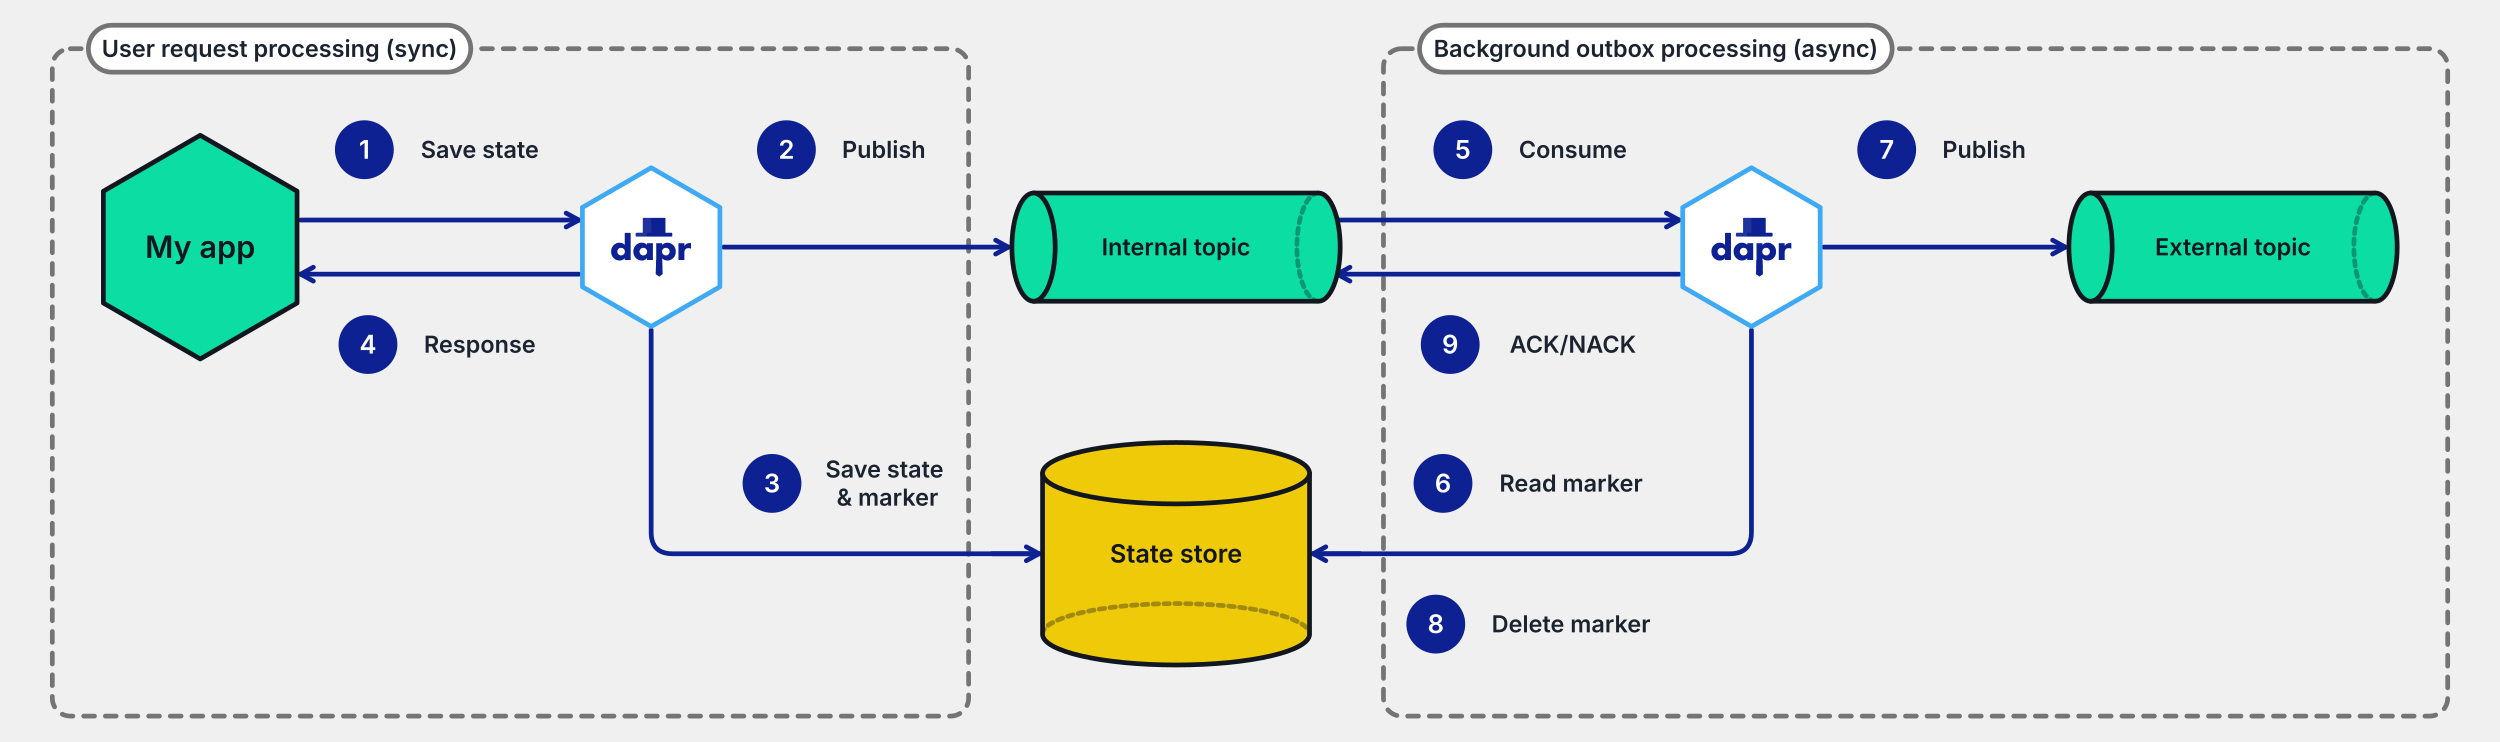
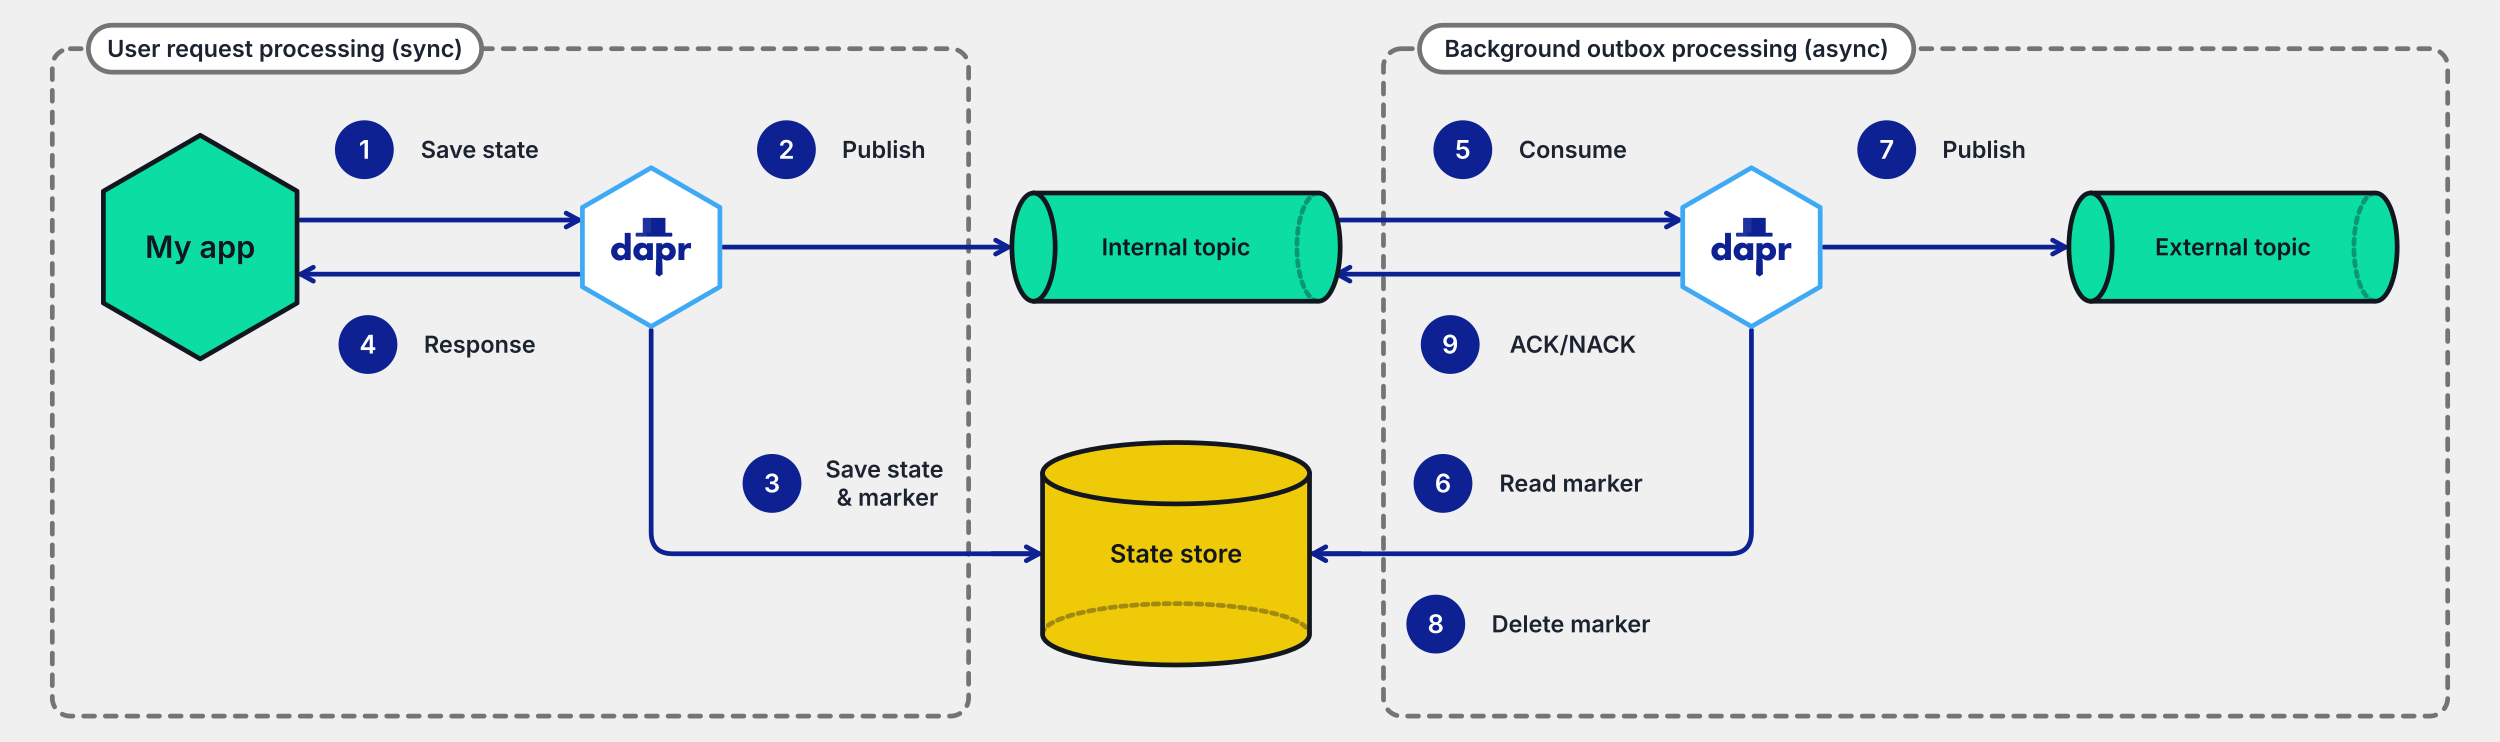
<svg xmlns="http://www.w3.org/2000/svg" font-family="Inter, &quot;Segoe UI&quot;, Roboto, Helvetica, Arial, sans-serif" viewBox="0 0 1386 411" role="img" aria-labelledby="state-management-outbox-steps-title state-management-outbox-steps-desc">
  <g class="d-region">
    <rect class="d-panel" x="29" y="27" width="508" height="370" rx="10" fill="none" stroke="#747474" stroke-width="2.62" stroke-linejoin="round" stroke-linecap="round" stroke-dasharray="6 6" />
    <g class="d-pill">
-       <rect x="49" y="14" width="212" height="26" rx="13" fill="#ffffff" stroke="#747474" stroke-width="2.62" stroke-linejoin="round" stroke-linecap="round" />
-       <text x="155" y="31.55" text-anchor="middle" font-size="13" font-weight="600" fill="#1c2330">User request processing (sync)</text>
+       <rect x="49" y="14" width="218" height="26" rx="13" fill="#ffffff" stroke="#747474" stroke-width="2.62" stroke-linejoin="round" stroke-linecap="round" />
+       <text x="158" y="31.55" text-anchor="middle" font-size="13" font-weight="600" fill="#1c2330">User request processing (sync)</text>
    </g>
  </g>
  <g class="d-region">
    <rect class="d-panel" x="767" y="27" width="590" height="370" rx="10" fill="none" stroke="#747474" stroke-width="2.62" stroke-linejoin="round" stroke-linecap="round" stroke-dasharray="6 6" />
    <g class="d-pill">
-       <rect x="787" y="14" width="262" height="26" rx="13" fill="#ffffff" stroke="#747474" stroke-width="2.62" stroke-linejoin="round" stroke-linecap="round" />
-       <text x="918" y="31.55" text-anchor="middle" font-size="13" font-weight="600" fill="#1c2330">Background outbox processing (async)</text>
+       <rect x="787" y="14" width="274" height="26" rx="13" fill="#ffffff" stroke="#747474" stroke-width="2.62" stroke-linejoin="round" stroke-linecap="round" />
+       <text x="924" y="31.55" text-anchor="middle" font-size="13" font-weight="600" fill="#1c2330">Background outbox processing (async)</text>
    </g>
  </g>
  <g class="d-arrow">
    <line x1="166.69" y1="122" x2="320.89" y2="122" stroke="#0D2192" stroke-width="2.62" stroke-linecap="round" stroke-linejoin="round" fill="none" />
    <polyline points="313.87,125.84 320.89,122 313.87,118.16" stroke="#0D2192" stroke-width="2.62" stroke-linecap="round" stroke-linejoin="round" fill="none" />
  </g>
  <g class="d-named-mark">
    <g class="d-step">
      <circle cx="202" cy="83" r="15" fill="#0d2192" stroke="#0d2192" stroke-width="2.62" stroke-linejoin="round" stroke-linecap="round" />
      <g class="d-on-fill">
        <text x="202" y="87.99" text-anchor="middle" font-size="14.25" font-weight="600" fill="#ffffff">1</text>
      </g>
    </g>
    <text x="266" y="87.55" text-anchor="middle" font-size="13" font-weight="600" fill="#1c2330">Save state</text>
  </g>
  <g class="d-arrow">
    <line x1="320.89" y1="152" x2="166.69" y2="152" stroke="#0D2192" stroke-width="2.62" stroke-linecap="round" stroke-linejoin="round" fill="none" />
    <polyline points="173.71,148.16 166.69,152 173.71,155.84" stroke="#0D2192" stroke-width="2.62" stroke-linecap="round" stroke-linejoin="round" fill="none" />
  </g>
  <g class="d-named-mark">
    <g class="d-step">
      <circle cx="204" cy="191" r="15" fill="#0d2192" stroke="#0d2192" stroke-width="2.62" stroke-linejoin="round" stroke-linecap="round" />
      <g class="d-on-fill">
        <text x="204" y="195.99" text-anchor="middle" font-size="14.25" font-weight="600" fill="#ffffff">4</text>
      </g>
    </g>
    <text x="266" y="195.55" text-anchor="middle" font-size="13" font-weight="600" fill="#1c2330">Response</text>
  </g>
  <g class="d-arrow">
    <line x1="401.11" y1="137" x2="559" y2="137" stroke="#0D2192" stroke-width="2.62" stroke-linecap="round" stroke-linejoin="round" fill="none" />
    <polyline points="551.98,140.84 559,137 551.98,133.16" stroke="#0D2192" stroke-width="2.62" stroke-linecap="round" stroke-linejoin="round" fill="none" />
  </g>
  <g class="d-named-mark">
    <g class="d-step">
      <circle cx="436" cy="83" r="15" fill="#0d2192" stroke="#0d2192" stroke-width="2.62" stroke-linejoin="round" stroke-linecap="round" />
      <g class="d-on-fill">
        <text x="436" y="87.99" text-anchor="middle" font-size="14.25" font-weight="600" fill="#ffffff">2</text>
      </g>
    </g>
    <text x="490" y="87.55" text-anchor="middle" font-size="13" font-weight="600" fill="#1c2330">Publish</text>
  </g>
  <g class="d-elbow-arrow">
    <path class="d-run" d="M361,183 L361,295 Q361,307 373,307 L576,307" fill="none" stroke="#0D2192" stroke-width="2.62" stroke-linecap="round" />
    <g class="d-arrow">
      <line x1="550" y1="307" x2="576" y2="307" stroke="#0D2192" stroke-width="2.62" stroke-linecap="round" stroke-linejoin="round" fill="none" />
      <polyline points="568.98,310.84 576,307 568.98,303.16" stroke="#0D2192" stroke-width="2.62" stroke-linecap="round" stroke-linejoin="round" fill="none" />
    </g>
  </g>
  <g class="d-named-mark">
    <g class="d-step">
      <circle cx="428" cy="268" r="15" fill="#0d2192" stroke="#0d2192" stroke-width="2.62" stroke-linejoin="round" stroke-linecap="round" />
      <g class="d-on-fill">
        <text x="428" y="272.99" text-anchor="middle" font-size="14.25" font-weight="600" fill="#ffffff">3</text>
      </g>
    </g>
    <text x="492" y="264.75" text-anchor="middle" font-size="13" font-weight="600" fill="#1c2330">
      <tspan x="492">Save state</tspan>
      <tspan x="492" dy="15.6">&amp; marker</tspan>
    </text>
  </g>
  <g class="d-arrow">
    <line x1="741.39" y1="122" x2="930.89" y2="122" stroke="#0D2192" stroke-width="2.62" stroke-linecap="round" stroke-linejoin="round" fill="none" />
    <polyline points="923.87,125.84 930.89,122 923.87,118.16" stroke="#0D2192" stroke-width="2.62" stroke-linecap="round" stroke-linejoin="round" fill="none" />
  </g>
  <g class="d-named-mark">
    <g class="d-step">
      <circle cx="811" cy="83" r="15" fill="#0d2192" stroke="#0d2192" stroke-width="2.62" stroke-linejoin="round" stroke-linecap="round" />
      <g class="d-on-fill">
        <text x="811" y="87.99" text-anchor="middle" font-size="14.25" font-weight="600" fill="#ffffff">5</text>
      </g>
    </g>
    <text x="872" y="87.55" text-anchor="middle" font-size="13" font-weight="600" fill="#1c2330">Consume</text>
  </g>
  <g class="d-arrow">
    <line x1="930.89" y1="152" x2="741.39" y2="152" stroke="#0D2192" stroke-width="2.62" stroke-linecap="round" stroke-linejoin="round" fill="none" />
    <polyline points="748.41,148.16 741.39,152 748.41,155.84" stroke="#0D2192" stroke-width="2.62" stroke-linecap="round" stroke-linejoin="round" fill="none" />
  </g>
  <g class="d-named-mark">
    <g class="d-step">
      <circle cx="804" cy="191" r="15" fill="#0d2192" stroke="#0d2192" stroke-width="2.62" stroke-linejoin="round" stroke-linecap="round" />
      <g class="d-on-fill">
        <text x="804" y="195.99" text-anchor="middle" font-size="14.25" font-weight="600" fill="#ffffff">9</text>
      </g>
    </g>
    <text x="872" y="195.55" text-anchor="middle" font-size="13" font-weight="600" fill="#1c2330">ACK/NACK</text>
  </g>
  <g class="d-elbow-arrow">
    <path class="d-run" d="M971,183 L971,295 Q971,307 959,307 L728,307" fill="none" stroke="#0D2192" stroke-width="2.62" stroke-linecap="round" />
    <g class="d-arrow">
      <line x1="754" y1="307" x2="728" y2="307" stroke="#0D2192" stroke-width="2.62" stroke-linecap="round" stroke-linejoin="round" fill="none" />
      <polyline points="735.02,303.16 728,307 735.02,310.84" stroke="#0D2192" stroke-width="2.62" stroke-linecap="round" stroke-linejoin="round" fill="none" />
    </g>
  </g>
  <g class="d-named-mark">
    <g class="d-step">
      <circle cx="800" cy="268" r="15" fill="#0d2192" stroke="#0d2192" stroke-width="2.62" stroke-linejoin="round" stroke-linecap="round" />
      <g class="d-on-fill">
        <text x="800" y="272.99" text-anchor="middle" font-size="14.25" font-weight="600" fill="#ffffff">6</text>
      </g>
    </g>
    <text x="871" y="272.55" text-anchor="middle" font-size="13" font-weight="600" fill="#1c2330">Read marker</text>
  </g>
  <g class="d-named-mark">
    <g class="d-step">
      <circle cx="796" cy="346" r="15" fill="#0d2192" stroke="#0d2192" stroke-width="2.62" stroke-linejoin="round" stroke-linecap="round" />
      <g class="d-on-fill">
        <text x="796" y="350.99" text-anchor="middle" font-size="14.25" font-weight="600" fill="#ffffff">8</text>
      </g>
    </g>
    <text x="871" y="350.55" text-anchor="middle" font-size="13" font-weight="600" fill="#1c2330">Delete marker</text>
  </g>
  <g class="d-arrow">
    <line x1="1011.11" y1="137" x2="1145" y2="137" stroke="#0D2192" stroke-width="2.62" stroke-linecap="round" stroke-linejoin="round" fill="none" />
    <polyline points="1137.98,140.84 1145,137 1137.98,133.16" stroke="#0D2192" stroke-width="2.62" stroke-linecap="round" stroke-linejoin="round" fill="none" />
  </g>
  <g class="d-named-mark">
    <g class="d-step">
      <circle cx="1046" cy="83" r="15" fill="#0d2192" stroke="#0d2192" stroke-width="2.62" stroke-linejoin="round" stroke-linecap="round" />
      <g class="d-on-fill">
        <text x="1046" y="87.99" text-anchor="middle" font-size="14.25" font-weight="600" fill="#ffffff">7</text>
      </g>
    </g>
    <text x="1100" y="87.55" text-anchor="middle" font-size="13" font-weight="600" fill="#1c2330">Publish</text>
  </g>
  <g class="d-hex d-hex-solid">
    <polygon points="111,75 164.69,106 164.69,168 111,199 57.31,168 57.31,106" fill="#0bdda3" stroke="#11161f" stroke-width="2.62" stroke-linejoin="round" stroke-linecap="round" />
    <text x="111" y="142.95" text-anchor="middle" font-size="17" font-weight="600" fill="#11161f">My app</text>
  </g>
  <g class="d-mark-hex">
    <polygon points="361,93 399.11,115 399.11,159 361,181 322.89,159 322.89,115" fill="#ffffff" stroke="#3ea9f5" stroke-width="2.62" stroke-linejoin="round" />
    <g class="d-icon-group">
      <g class="d-icon" data-mark="logo-blue" transform="translate(331.6667 107.6667) scale(0.1222)">
        <defs />
        <g id="ic-state-management-outbox-steps-logo-blue-361-137-logo-large" stroke="none" stroke-width="1" fill="none" fill-rule="evenodd">
          <path d="M147.11,298.505 L120.218,298.505 L120.218,290.06 C117.649,293.285 115.053,295.635 112.429,297.111 C107.838,299.68 102.618,300.964 96.77,300.964 C87.314,300.964 78.897,297.712 71.518,291.208 C62.718,283.447 58.318,273.171 58.318,260.381 C58.318,247.372 62.827,236.987 71.846,229.226 C79.006,223.05 87.232,219.961 96.524,219.961 C101.935,219.961 107.018,221.109 111.774,223.405 C114.506,224.717 117.321,226.876 120.218,229.882 L120.218,175.361 L147.11,175.361 L147.11,298.505 Z M121.038,260.463 C121.038,255.653 119.344,251.567 115.955,248.206 C112.566,244.844 108.467,243.164 103.657,243.164 C98.3,243.164 93.9,245.186 90.457,249.231 C87.669,252.51 86.276,256.254 86.276,260.463 C86.276,264.672 87.669,268.416 90.457,271.695 C93.846,275.74 98.246,277.762 103.657,277.762 C108.521,277.762 112.634,276.095 115.996,272.761 C119.357,269.427 121.038,265.328 121.038,260.463 Z M247.968,298.505 L221.077,298.505 L221.077,290.06 C218.508,293.285 215.911,295.635 213.288,297.111 C208.696,299.68 203.477,300.964 197.628,300.964 C188.172,300.964 179.755,297.712 172.376,291.208 C163.576,283.447 159.176,273.171 159.176,260.381 C159.176,247.372 163.686,236.987 172.704,229.226 C179.865,223.05 188.09,219.961 197.382,219.961 C202.793,219.961 207.877,221.109 212.632,223.405 C215.365,224.717 218.18,226.876 221.077,229.882 L221.077,222.421 L247.968,222.421 L247.968,298.505 Z M221.896,260.463 C221.896,255.653 220.202,251.567 216.813,248.206 C213.424,244.844 209.325,243.164 204.515,243.164 C199.159,243.164 194.759,245.186 191.315,249.231 C188.528,252.51 187.134,256.254 187.134,260.463 C187.134,264.672 188.528,268.416 191.315,271.695 C194.704,275.74 199.104,277.762 204.515,277.762 C209.38,277.762 213.493,276.095 216.854,272.761 C220.216,269.427 221.896,265.328 221.896,260.463 Z M351.86,260.545 C351.86,273.554 347.351,283.938 338.332,291.7 C331.172,297.876 322.946,300.964 313.654,300.964 C308.243,300.964 303.16,299.817 298.405,297.521 C295.672,296.209 292.857,294.05 289.96,291.044 L289.96,336.547 L263.068,336.547 L263.068,222.421 L289.96,222.421 L289.96,230.866 C292.365,227.696 294.961,225.345 297.749,223.815 C302.34,221.246 307.56,219.961 313.408,219.961 C322.864,219.961 331.281,223.214 338.66,229.718 C347.46,237.479 351.86,247.755 351.86,260.545 Z M323.903,260.463 C323.903,256.145 322.536,252.401 319.803,249.231 C316.36,245.186 311.932,243.164 306.521,243.164 C301.657,243.164 297.544,244.831 294.182,248.165 C290.821,251.499 289.14,255.598 289.14,260.463 C289.14,265.273 290.835,269.359 294.223,272.72 C297.612,276.081 301.711,277.762 306.521,277.762 C311.932,277.762 316.332,275.74 319.721,271.695 C322.509,268.416 323.903,264.672 323.903,260.463 Z M420.99,247.263 C417.218,245.459 413.392,244.558 409.511,244.558 C400.657,244.558 394.918,248.165 392.294,255.38 C391.31,258.003 390.818,261.529 390.818,265.956 L390.818,298.505 L363.927,298.505 L363.927,222.421 L390.818,222.421 L390.818,234.883 C393.661,230.456 396.721,227.258 400.001,225.291 C404.428,222.667 409.675,221.355 415.742,221.355 C417.163,221.355 418.912,221.437 420.99,221.601 L420.99,247.263 Z" id="ic-state-management-outbox-steps-logo-blue-361-137-dapr" fill="#0D2192" />
          <polygon id="ic-state-management-outbox-steps-logo-blue-361-137-tie" fill="#0D2192" fill-rule="nonzero" points="262.857 299.058 289.933 299.058 292.265 362.63 276.395 373.751 260.524 362.63" />
          <rect id="ic-state-management-outbox-steps-logo-blue-361-137-Rectangle-4" fill="#0D2192" fill-rule="nonzero" x="202.148" y="107.275" width="102.723" height="72.294" rx="2" />
          <rect id="ic-state-management-outbox-steps-logo-blue-361-137-Rectangle-4-2" fill="#FFFFFF" fill-rule="nonzero" opacity="0.08" x="202.148" y="107.275" width="37.998" height="72.294" />
          <rect id="ic-state-management-outbox-steps-logo-blue-361-137-Rectangle-3" fill="#0D2192" fill-rule="nonzero" x="169.709" y="174.905" width="166.248" height="17.351" rx="3.72" />
          <rect id="ic-state-management-outbox-steps-logo-blue-361-137-Rectangle-4-3" fill="#FFFFFF" fill-rule="nonzero" opacity="0.08" x="169.709" y="174.905" width="51.438" height="21.355" />
        </g>
      </g>
    </g>
  </g>
  <g class="d-named-mark">
    <g class="d-pipe">
      <path d="M573,107 L731,107 A12,30 0 0 1 731,167 L573,167 A12,30 0 0 1 573,107 Z" fill="#0bdda3" stroke="none" />
      <path d="M731,107 A12,30 0 0 0 731,167" fill="none" stroke="#11161f" stroke-width="2.62" stroke-linejoin="round" stroke-linecap="round" stroke-dasharray="3 3" stroke-opacity="0.35" />
      <path d="M573,107 L731,107 A12,30 0 0 1 731,167 L573,167" fill="none" stroke="#11161f" stroke-width="2.62" stroke-linejoin="round" stroke-linecap="round" />
      <ellipse cx="573" cy="137" rx="12" ry="30" fill="#0bdda3" stroke="#11161f" stroke-width="2.62" stroke-linejoin="round" stroke-linecap="round" />
      <g class="d-on-fill">
        <text x="652" y="141.55" text-anchor="middle" font-size="13" font-weight="600" fill="#11161f">Internal topic</text>
      </g>
    </g>
  </g>
  <g class="d-mark-hex">
    <polygon points="971,93 1009.11,115 1009.11,159 971,181 932.89,159 932.89,115" fill="#ffffff" stroke="#3ea9f5" stroke-width="2.62" stroke-linejoin="round" />
    <g class="d-icon-group">
      <g class="d-icon" data-mark="logo-blue" transform="translate(941.6667 107.6667) scale(0.1222)">
        <defs />
        <g id="ic-state-management-outbox-steps-logo-blue-971-137-logo-large" stroke="none" stroke-width="1" fill="none" fill-rule="evenodd">
          <path d="M147.11,298.505 L120.218,298.505 L120.218,290.06 C117.649,293.285 115.053,295.635 112.429,297.111 C107.838,299.68 102.618,300.964 96.77,300.964 C87.314,300.964 78.897,297.712 71.518,291.208 C62.718,283.447 58.318,273.171 58.318,260.381 C58.318,247.372 62.827,236.987 71.846,229.226 C79.006,223.05 87.232,219.961 96.524,219.961 C101.935,219.961 107.018,221.109 111.774,223.405 C114.506,224.717 117.321,226.876 120.218,229.882 L120.218,175.361 L147.11,175.361 L147.11,298.505 Z M121.038,260.463 C121.038,255.653 119.344,251.567 115.955,248.206 C112.566,244.844 108.467,243.164 103.657,243.164 C98.3,243.164 93.9,245.186 90.457,249.231 C87.669,252.51 86.276,256.254 86.276,260.463 C86.276,264.672 87.669,268.416 90.457,271.695 C93.846,275.74 98.246,277.762 103.657,277.762 C108.521,277.762 112.634,276.095 115.996,272.761 C119.357,269.427 121.038,265.328 121.038,260.463 Z M247.968,298.505 L221.077,298.505 L221.077,290.06 C218.508,293.285 215.911,295.635 213.288,297.111 C208.696,299.68 203.477,300.964 197.628,300.964 C188.172,300.964 179.755,297.712 172.376,291.208 C163.576,283.447 159.176,273.171 159.176,260.381 C159.176,247.372 163.686,236.987 172.704,229.226 C179.865,223.05 188.09,219.961 197.382,219.961 C202.793,219.961 207.877,221.109 212.632,223.405 C215.365,224.717 218.18,226.876 221.077,229.882 L221.077,222.421 L247.968,222.421 L247.968,298.505 Z M221.896,260.463 C221.896,255.653 220.202,251.567 216.813,248.206 C213.424,244.844 209.325,243.164 204.515,243.164 C199.159,243.164 194.759,245.186 191.315,249.231 C188.528,252.51 187.134,256.254 187.134,260.463 C187.134,264.672 188.528,268.416 191.315,271.695 C194.704,275.74 199.104,277.762 204.515,277.762 C209.38,277.762 213.493,276.095 216.854,272.761 C220.216,269.427 221.896,265.328 221.896,260.463 Z M351.86,260.545 C351.86,273.554 347.351,283.938 338.332,291.7 C331.172,297.876 322.946,300.964 313.654,300.964 C308.243,300.964 303.16,299.817 298.405,297.521 C295.672,296.209 292.857,294.05 289.96,291.044 L289.96,336.547 L263.068,336.547 L263.068,222.421 L289.96,222.421 L289.96,230.866 C292.365,227.696 294.961,225.345 297.749,223.815 C302.34,221.246 307.56,219.961 313.408,219.961 C322.864,219.961 331.281,223.214 338.66,229.718 C347.46,237.479 351.86,247.755 351.86,260.545 Z M323.903,260.463 C323.903,256.145 322.536,252.401 319.803,249.231 C316.36,245.186 311.932,243.164 306.521,243.164 C301.657,243.164 297.544,244.831 294.182,248.165 C290.821,251.499 289.14,255.598 289.14,260.463 C289.14,265.273 290.835,269.359 294.223,272.72 C297.612,276.081 301.711,277.762 306.521,277.762 C311.932,277.762 316.332,275.74 319.721,271.695 C322.509,268.416 323.903,264.672 323.903,260.463 Z M420.99,247.263 C417.218,245.459 413.392,244.558 409.511,244.558 C400.657,244.558 394.918,248.165 392.294,255.38 C391.31,258.003 390.818,261.529 390.818,265.956 L390.818,298.505 L363.927,298.505 L363.927,222.421 L390.818,222.421 L390.818,234.883 C393.661,230.456 396.721,227.258 400.001,225.291 C404.428,222.667 409.675,221.355 415.742,221.355 C417.163,221.355 418.912,221.437 420.99,221.601 L420.99,247.263 Z" id="ic-state-management-outbox-steps-logo-blue-971-137-dapr" fill="#0D2192" />
          <polygon id="ic-state-management-outbox-steps-logo-blue-971-137-tie" fill="#0D2192" fill-rule="nonzero" points="262.857 299.058 289.933 299.058 292.265 362.63 276.395 373.751 260.524 362.63" />
          <rect id="ic-state-management-outbox-steps-logo-blue-971-137-Rectangle-4" fill="#0D2192" fill-rule="nonzero" x="202.148" y="107.275" width="102.723" height="72.294" rx="2" />
          <rect id="ic-state-management-outbox-steps-logo-blue-971-137-Rectangle-4-2" fill="#FFFFFF" fill-rule="nonzero" opacity="0.08" x="202.148" y="107.275" width="37.998" height="72.294" />
          <rect id="ic-state-management-outbox-steps-logo-blue-971-137-Rectangle-3" fill="#0D2192" fill-rule="nonzero" x="169.709" y="174.905" width="166.248" height="17.351" rx="3.72" />
          <rect id="ic-state-management-outbox-steps-logo-blue-971-137-Rectangle-4-3" fill="#FFFFFF" fill-rule="nonzero" opacity="0.08" x="169.709" y="174.905" width="51.438" height="21.355" />
        </g>
      </g>
    </g>
  </g>
  <g class="d-named-mark">
    <g class="d-pipe">
      <path d="M1159,107 L1317,107 A12,30 0 0 1 1317,167 L1159,167 A12,30 0 0 1 1159,107 Z" fill="#0bdda3" stroke="none" />
      <path d="M1317,107 A12,30 0 0 0 1317,167" fill="none" stroke="#11161f" stroke-width="2.62" stroke-linejoin="round" stroke-linecap="round" stroke-dasharray="3 3" stroke-opacity="0.35" />
      <path d="M1159,107 L1317,107 A12,30 0 0 1 1317,167 L1159,167" fill="none" stroke="#11161f" stroke-width="2.62" stroke-linejoin="round" stroke-linecap="round" />
      <ellipse cx="1159" cy="137" rx="12" ry="30" fill="#0bdda3" stroke="#11161f" stroke-width="2.62" stroke-linejoin="round" stroke-linecap="round" />
      <g class="d-on-fill">
        <text x="1238" y="141.55" text-anchor="middle" font-size="13" font-weight="600" fill="#11161f">External topic</text>
      </g>
    </g>
  </g>
  <g class="d-named-mark">
    <g class="d-cylinder">
      <path d="M578,262.35 L578,351.65 A74,17.02 0 0 0 726,351.65 L726,262.35 A74,17.02 0 0 0 578,262.35 Z" fill="#efca08" stroke="none" />
      <path d="M578,351.65 A74,17.02 0 0 1 726,351.65" fill="none" stroke="#11161f" stroke-width="2.62" stroke-linejoin="round" stroke-linecap="round" stroke-dasharray="3 3" stroke-opacity="0.35" />
      <path d="M578,262.35 L578,351.65 A74,17.02 0 0 0 726,351.65 L726,262.35" fill="none" stroke="#11161f" stroke-width="2.62" stroke-linejoin="round" stroke-linecap="round" />
      <ellipse cx="652" cy="262.35" rx="74" ry="17.02" fill="#efca08" stroke="#11161f" stroke-width="2.62" stroke-linejoin="round" stroke-linecap="round" />
      <g class="d-on-fill">
        <text x="652" y="311.9" text-anchor="middle" font-size="14" font-weight="600" fill="#11161f">State store</text>
      </g>
    </g>
  </g>
</svg>
